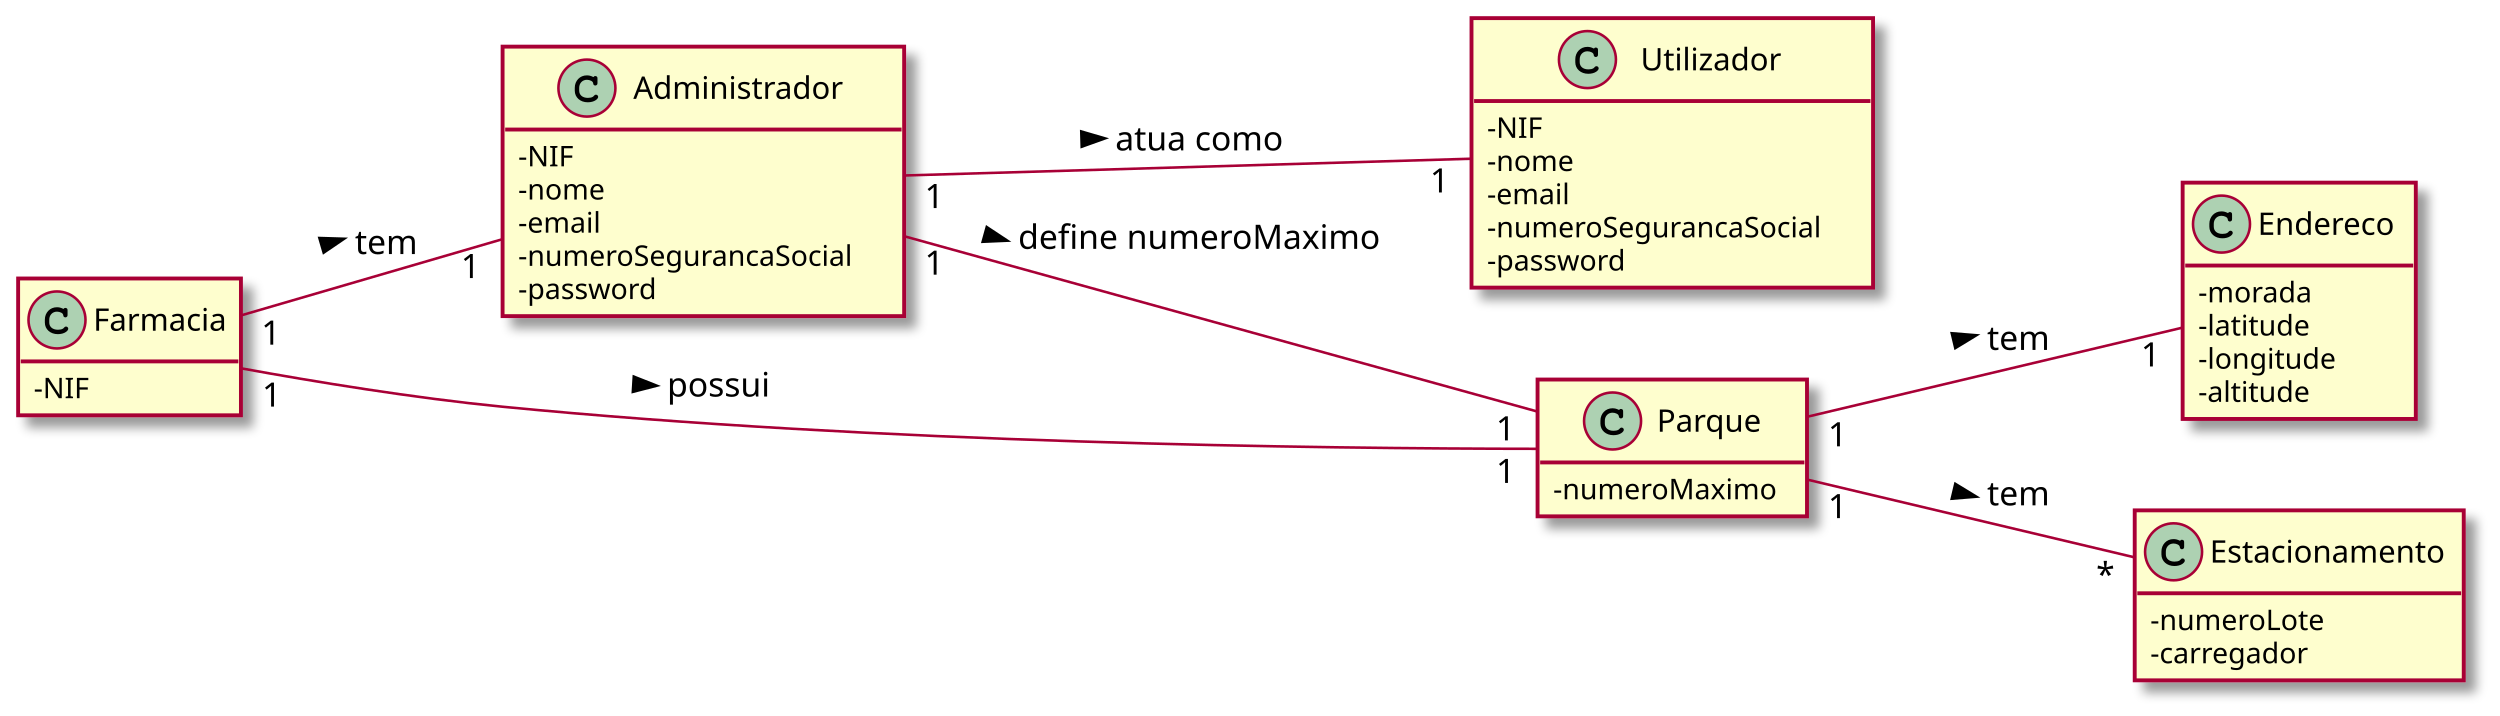
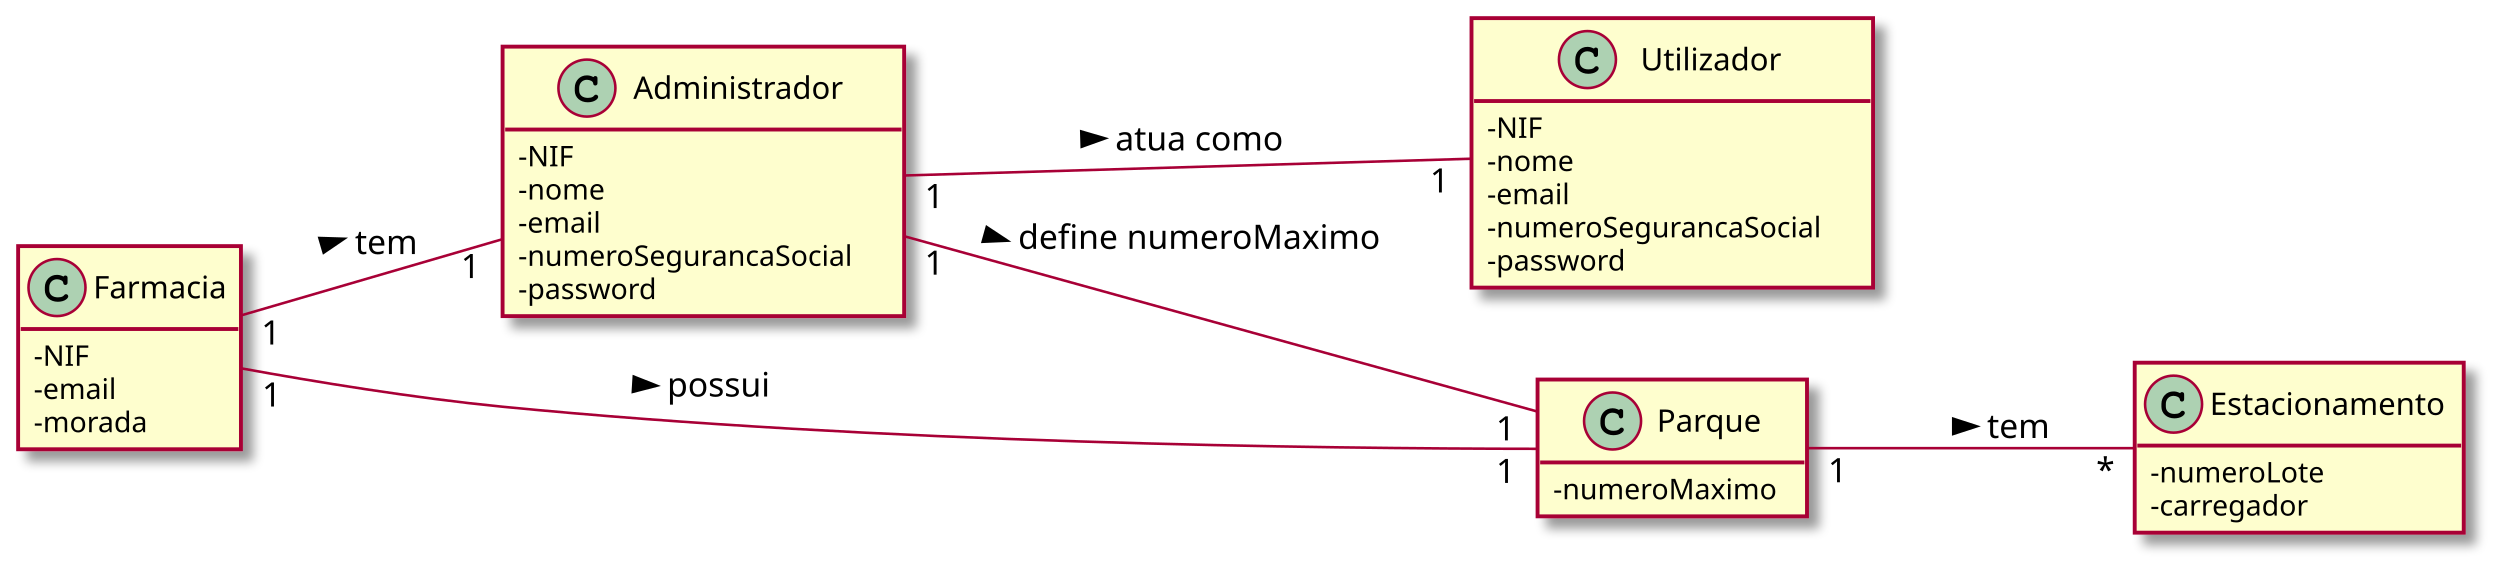
- <svg xmlns="http://www.w3.org/2000/svg" contentScriptType="application/ecmascript" contentStyleType="text/css" height="276px" preserveAspectRatio="none" style="width:965px;height:276px;" version="1.1" viewBox="0 0 965 276" width="965px" zoomAndPan="magnify">
+ <svg xmlns="http://www.w3.org/2000/svg" contentScriptType="application/ecmascript" contentStyleType="text/css" height="219px" preserveAspectRatio="none" style="width:965px;height:219px;" version="1.1" viewBox="0 0 965 219" width="965px" zoomAndPan="magnify">
  <defs>
-     <filter height="300%" id="fasdh22zb2net" width="300%" x="-1" y="-1">
+     <filter height="300%" id="f47mcy2it4dq8" width="300%" x="-1" y="-1">
      <feGaussianBlur result="blurOut" stdDeviation="2.0" />
      <feColorMatrix in="blurOut" result="blurOut2" type="matrix" values="0 0 0 0 0 0 0 0 0 0 0 0 0 0 0 0 0 0 .4 0" />
      <feOffset dx="4.0" dy="4.0" in="blurOut2" result="blurOut3" />
      <feBlend in="SourceGraphic" in2="blurOut3" mode="normal" />
    </filter>
  </defs>
  <g>
-     <rect codeLine="5" fill="#FEFECE" filter="url(#fasdh22zb2net)" height="52.805" id="Farmacia" style="stroke:#A80036;stroke-width:1.5;" width="86" x="7" y="107.5" />
-     <ellipse cx="22" cy="123.5" fill="#ADD1B2" rx="11" ry="11" style="stroke:#A80036;stroke-width:1.0;" />
-     <path d="M24.344,119.172 C23.406,118.734 22.812,118.594 21.938,118.594 C19.312,118.594 17.312,120.672 17.312,123.391 L17.312,124.516 C17.312,127.094 19.422,128.984 22.312,128.984 C23.531,128.984 24.688,128.688 25.438,128.141 C26.016,127.734 26.344,127.281 26.344,126.891 C26.344,126.438 25.953,126.047 25.484,126.047 C25.266,126.047 25.062,126.125 24.875,126.312 C24.422,126.797 24.422,126.797 24.234,126.891 C23.812,127.156 23.125,127.281 22.359,127.281 C20.312,127.281 19.016,126.188 19.016,124.484 L19.016,123.391 C19.016,121.609 20.266,120.297 22,120.297 C22.578,120.297 23.188,120.453 23.656,120.703 C24.141,120.984 24.312,121.203 24.406,121.609 C24.469,122.016 24.5,122.141 24.641,122.266 C24.781,122.406 25.016,122.516 25.234,122.516 C25.5,122.516 25.766,122.375 25.938,122.156 C26.047,122 26.078,121.812 26.078,121.391 L26.078,119.969 C26.078,119.531 26.062,119.406 25.969,119.25 C25.812,118.984 25.531,118.844 25.234,118.844 C24.938,118.844 24.734,118.938 24.516,119.25 L24.344,119.172 Z " fill="#000000" />
-     <text fill="#000000" font-family="sans-serif" font-size="12" lengthAdjust="spacing" textLength="54" x="36" y="127.654">Farmacia</text>
-     <line style="stroke:#A80036;stroke-width:1.5;" x1="8" x2="92" y1="139.5" y2="139.5" />
-     <text fill="#000000" font-family="sans-serif" font-size="11" lengthAdjust="spacing" textLength="21" x="13" y="153.71">-NIF</text>
-     <rect codeLine="9" fill="#FEFECE" filter="url(#fasdh22zb2net)" height="104.023" id="Utilizador" style="stroke:#A80036;stroke-width:1.5;" width="155" x="568" y="7" />
+     <rect codeLine="5" fill="#FEFECE" filter="url(#f47mcy2it4dq8)" height="78.414" id="Farmacia" style="stroke:#A80036;stroke-width:1.5;" width="86" x="7" y="95" />
+     <ellipse cx="22" cy="111" fill="#ADD1B2" rx="11" ry="11" style="stroke:#A80036;stroke-width:1.0;" />
+     <path d="M24.344,106.672 C23.406,106.234 22.812,106.094 21.938,106.094 C19.312,106.094 17.312,108.172 17.312,110.891 L17.312,112.016 C17.312,114.594 19.422,116.484 22.312,116.484 C23.531,116.484 24.688,116.188 25.438,115.641 C26.016,115.234 26.344,114.781 26.344,114.391 C26.344,113.938 25.953,113.547 25.484,113.547 C25.266,113.547 25.062,113.625 24.875,113.812 C24.422,114.297 24.422,114.297 24.234,114.391 C23.812,114.656 23.125,114.781 22.359,114.781 C20.312,114.781 19.016,113.688 19.016,111.984 L19.016,110.891 C19.016,109.109 20.266,107.797 22,107.797 C22.578,107.797 23.188,107.953 23.656,108.203 C24.141,108.484 24.312,108.703 24.406,109.109 C24.469,109.516 24.5,109.641 24.641,109.766 C24.781,109.906 25.016,110.016 25.234,110.016 C25.5,110.016 25.766,109.875 25.938,109.656 C26.047,109.5 26.078,109.312 26.078,108.891 L26.078,107.469 C26.078,107.031 26.062,106.906 25.969,106.75 C25.812,106.484 25.531,106.344 25.234,106.344 C24.938,106.344 24.734,106.438 24.516,106.75 L24.344,106.672 Z " fill="#000000" />
+     <text fill="#000000" font-family="sans-serif" font-size="12" lengthAdjust="spacing" textLength="54" x="36" y="115.154">Farmacia</text>
+     <line style="stroke:#A80036;stroke-width:1.5;" x1="8" x2="92" y1="127" y2="127" />
+     <text fill="#000000" font-family="sans-serif" font-size="11" lengthAdjust="spacing" textLength="21" x="13" y="141.21">-NIF</text>
+     <text fill="#000000" font-family="sans-serif" font-size="11" lengthAdjust="spacing" textLength="36" x="13" y="154.015">-email</text>
+     <text fill="#000000" font-family="sans-serif" font-size="11" lengthAdjust="spacing" textLength="47" x="13" y="166.82">-morada</text>
+     <rect codeLine="11" fill="#FEFECE" filter="url(#f47mcy2it4dq8)" height="65.609" id="Estacionamento" style="stroke:#A80036;stroke-width:1.5;" width="127" x="824" y="140" />
+     <ellipse cx="839" cy="156" fill="#ADD1B2" rx="11" ry="11" style="stroke:#A80036;stroke-width:1.0;" />
+     <path d="M841.344,151.672 C840.406,151.234 839.812,151.094 838.938,151.094 C836.312,151.094 834.312,153.172 834.312,155.891 L834.312,157.016 C834.312,159.594 836.422,161.484 839.312,161.484 C840.531,161.484 841.688,161.188 842.438,160.641 C843.016,160.234 843.344,159.781 843.344,159.391 C843.344,158.938 842.953,158.547 842.484,158.547 C842.266,158.547 842.062,158.625 841.875,158.812 C841.422,159.297 841.422,159.297 841.234,159.391 C840.812,159.656 840.125,159.781 839.359,159.781 C837.312,159.781 836.016,158.688 836.016,156.984 L836.016,155.891 C836.016,154.109 837.266,152.797 839,152.797 C839.578,152.797 840.188,152.953 840.656,153.203 C841.141,153.484 841.312,153.703 841.406,154.109 C841.469,154.516 841.5,154.641 841.641,154.766 C841.781,154.906 842.016,155.016 842.234,155.016 C842.5,155.016 842.766,154.875 842.938,154.656 C843.047,154.5 843.078,154.312 843.078,153.891 L843.078,152.469 C843.078,152.031 843.062,151.906 842.969,151.75 C842.812,151.484 842.531,151.344 842.234,151.344 C841.938,151.344 841.734,151.438 841.516,151.75 L841.344,151.672 Z " fill="#000000" />
+     <text fill="#000000" font-family="sans-serif" font-size="12" lengthAdjust="spacing" textLength="95" x="853" y="160.154">Estacionamento</text>
+     <line style="stroke:#A80036;stroke-width:1.5;" x1="825" x2="950" y1="172" y2="172" />
+     <text fill="#000000" font-family="sans-serif" font-size="11" lengthAdjust="spacing" textLength="73" x="830" y="186.21">-numeroLote</text>
+     <text fill="#000000" font-family="sans-serif" font-size="11" lengthAdjust="spacing" textLength="65" x="830" y="199.015">-carregador</text>
+     <rect codeLine="16" fill="#FEFECE" filter="url(#f47mcy2it4dq8)" height="104.023" id="Utilizador" style="stroke:#A80036;stroke-width:1.5;" width="155" x="568" y="7" />
    <ellipse cx="612.75" cy="23" fill="#ADD1B2" rx="11" ry="11" style="stroke:#A80036;stroke-width:1.0;" />
    <path d="M615.094,18.672 C614.156,18.234 613.562,18.094 612.688,18.094 C610.062,18.094 608.062,20.172 608.062,22.891 L608.062,24.016 C608.062,26.594 610.172,28.484 613.062,28.484 C614.281,28.484 615.438,28.188 616.188,27.641 C616.766,27.234 617.094,26.781 617.094,26.391 C617.094,25.938 616.703,25.547 616.234,25.547 C616.016,25.547 615.812,25.625 615.625,25.812 C615.172,26.297 615.172,26.297 614.984,26.391 C614.562,26.656 613.875,26.781 613.109,26.781 C611.062,26.781 609.766,25.688 609.766,23.984 L609.766,22.891 C609.766,21.109 611.016,19.797 612.75,19.797 C613.328,19.797 613.938,19.953 614.406,20.203 C614.891,20.484 615.062,20.703 615.156,21.109 C615.219,21.516 615.25,21.641 615.391,21.766 C615.531,21.906 615.766,22.016 615.984,22.016 C616.25,22.016 616.516,21.875 616.688,21.656 C616.797,21.5 616.828,21.312 616.828,20.891 L616.828,19.469 C616.828,19.031 616.812,18.906 616.719,18.75 C616.562,18.484 616.281,18.344 615.984,18.344 C615.688,18.344 615.484,18.438 615.266,18.75 L615.094,18.672 Z " fill="#000000" />
    <text fill="#000000" font-family="sans-serif" font-size="12" lengthAdjust="spacing" textLength="57" x="633.25" y="27.154">Utilizador</text>
    <line style="stroke:#A80036;stroke-width:1.5;" x1="569" x2="722" y1="39" y2="39" />
    <text fill="#000000" font-family="sans-serif" font-size="11" lengthAdjust="spacing" textLength="21" x="574" y="53.21">-NIF</text>
    <text fill="#000000" font-family="sans-serif" font-size="11" lengthAdjust="spacing" textLength="37" x="574" y="66.015">-nome</text>
    <text fill="#000000" font-family="sans-serif" font-size="11" lengthAdjust="spacing" textLength="36" x="574" y="78.82">-email</text>
    <text fill="#000000" font-family="sans-serif" font-size="11" lengthAdjust="spacing" textLength="143" x="574" y="91.624">-numeroSegurancaSocial</text>
    <text fill="#000000" font-family="sans-serif" font-size="11" lengthAdjust="spacing" textLength="57" x="574" y="104.429">-password</text>
-     <rect codeLine="17" fill="#FEFECE" filter="url(#fasdh22zb2net)" height="104.023" id="Administrador" style="stroke:#A80036;stroke-width:1.5;" width="155" x="194" y="18" />
+     <rect codeLine="24" fill="#FEFECE" filter="url(#f47mcy2it4dq8)" height="104.023" id="Administrador" style="stroke:#A80036;stroke-width:1.5;" width="155" x="194" y="18" />
    <ellipse cx="226.55" cy="34" fill="#ADD1B2" rx="11" ry="11" style="stroke:#A80036;stroke-width:1.0;" />
    <path d="M228.894,29.672 C227.956,29.234 227.363,29.094 226.488,29.094 C223.863,29.094 221.863,31.172 221.863,33.891 L221.863,35.016 C221.863,37.594 223.972,39.484 226.863,39.484 C228.081,39.484 229.238,39.188 229.988,38.641 C230.566,38.234 230.894,37.781 230.894,37.391 C230.894,36.938 230.503,36.547 230.034,36.547 C229.816,36.547 229.613,36.625 229.425,36.812 C228.972,37.297 228.972,37.297 228.784,37.391 C228.363,37.656 227.675,37.781 226.909,37.781 C224.863,37.781 223.566,36.688 223.566,34.984 L223.566,33.891 C223.566,32.109 224.816,30.797 226.55,30.797 C227.128,30.797 227.738,30.953 228.206,31.203 C228.691,31.484 228.863,31.703 228.956,32.109 C229.019,32.516 229.05,32.641 229.191,32.766 C229.331,32.906 229.566,33.016 229.784,33.016 C230.05,33.016 230.316,32.875 230.488,32.656 C230.597,32.5 230.628,32.312 230.628,31.891 L230.628,30.469 C230.628,30.031 230.613,29.906 230.519,29.75 C230.363,29.484 230.081,29.344 229.784,29.344 C229.488,29.344 229.284,29.438 229.066,29.75 L228.894,29.672 Z " fill="#000000" />
    <text fill="#000000" font-family="sans-serif" font-size="12" lengthAdjust="spacing" textLength="84" x="244.45" y="38.154">Administrador</text>
    <line style="stroke:#A80036;stroke-width:1.5;" x1="195" x2="348" y1="50" y2="50" />
    <text fill="#000000" font-family="sans-serif" font-size="11" lengthAdjust="spacing" textLength="21" x="200" y="64.21">-NIF</text>
    <text fill="#000000" font-family="sans-serif" font-size="11" lengthAdjust="spacing" textLength="37" x="200" y="77.015">-nome</text>
    <text fill="#000000" font-family="sans-serif" font-size="11" lengthAdjust="spacing" textLength="36" x="200" y="89.82">-email</text>
    <text fill="#000000" font-family="sans-serif" font-size="11" lengthAdjust="spacing" textLength="143" x="200" y="102.624">-numeroSegurancaSocial</text>
    <text fill="#000000" font-family="sans-serif" font-size="11" lengthAdjust="spacing" textLength="57" x="200" y="115.429">-password</text>
-     <rect codeLine="25" fill="#FEFECE" filter="url(#fasdh22zb2net)" height="91.219" id="Endereco" style="stroke:#A80036;stroke-width:1.5;" width="90" x="842.5" y="70.5" />
-     <ellipse cx="857.5" cy="86.5" fill="#ADD1B2" rx="11" ry="11" style="stroke:#A80036;stroke-width:1.0;" />
-     <path d="M859.844,82.172 C858.906,81.734 858.312,81.594 857.438,81.594 C854.812,81.594 852.812,83.672 852.812,86.391 L852.812,87.516 C852.812,90.094 854.922,91.984 857.812,91.984 C859.031,91.984 860.188,91.688 860.938,91.141 C861.516,90.734 861.844,90.281 861.844,89.891 C861.844,89.438 861.453,89.047 860.984,89.047 C860.766,89.047 860.562,89.125 860.375,89.312 C859.922,89.797 859.922,89.797 859.734,89.891 C859.312,90.156 858.625,90.281 857.859,90.281 C855.812,90.281 854.516,89.188 854.516,87.484 L854.516,86.391 C854.516,84.609 855.766,83.297 857.5,83.297 C858.078,83.297 858.688,83.453 859.156,83.703 C859.641,83.984 859.812,84.203 859.906,84.609 C859.969,85.016 860,85.141 860.141,85.266 C860.281,85.406 860.516,85.516 860.734,85.516 C861,85.516 861.266,85.375 861.438,85.156 C861.547,85 861.578,84.812 861.578,84.391 L861.578,82.969 C861.578,82.531 861.562,82.406 861.469,82.25 C861.312,81.984 861.031,81.844 860.734,81.844 C860.438,81.844 860.234,81.938 860.016,82.25 L859.844,82.172 Z " fill="#000000" />
-     <text fill="#000000" font-family="sans-serif" font-size="12" lengthAdjust="spacing" textLength="58" x="871.5" y="90.654">Endereco</text>
-     <line style="stroke:#A80036;stroke-width:1.5;" x1="843.5" x2="931.5" y1="102.5" y2="102.5" />
-     <text fill="#000000" font-family="sans-serif" font-size="11" lengthAdjust="spacing" textLength="47" x="848.5" y="116.71">-morada</text>
-     <text fill="#000000" font-family="sans-serif" font-size="11" lengthAdjust="spacing" textLength="47" x="848.5" y="129.515">-latitude</text>
-     <text fill="#000000" font-family="sans-serif" font-size="11" lengthAdjust="spacing" textLength="57" x="848.5" y="142.32">-longitude</text>
-     <text fill="#000000" font-family="sans-serif" font-size="11" lengthAdjust="spacing" textLength="47" x="848.5" y="155.125">-altitude</text>
-     <rect codeLine="32" fill="#FEFECE" filter="url(#fasdh22zb2net)" height="52.805" id="Parque" style="stroke:#A80036;stroke-width:1.5;" width="104" x="593.5" y="146.5" />
+     <rect codeLine="32" fill="#FEFECE" filter="url(#f47mcy2it4dq8)" height="52.805" id="Parque" style="stroke:#A80036;stroke-width:1.5;" width="104" x="593.5" y="146.5" />
    <ellipse cx="622.45" cy="162.5" fill="#ADD1B2" rx="11" ry="11" style="stroke:#A80036;stroke-width:1.0;" />
    <path d="M624.794,158.172 C623.856,157.734 623.263,157.594 622.388,157.594 C619.763,157.594 617.763,159.672 617.763,162.391 L617.763,163.516 C617.763,166.094 619.872,167.984 622.763,167.984 C623.981,167.984 625.138,167.688 625.888,167.141 C626.466,166.734 626.794,166.281 626.794,165.891 C626.794,165.438 626.403,165.047 625.934,165.047 C625.716,165.047 625.513,165.125 625.325,165.312 C624.872,165.797 624.872,165.797 624.684,165.891 C624.263,166.156 623.575,166.281 622.809,166.281 C620.763,166.281 619.466,165.188 619.466,163.484 L619.466,162.391 C619.466,160.609 620.716,159.297 622.45,159.297 C623.028,159.297 623.638,159.453 624.106,159.703 C624.591,159.984 624.763,160.203 624.856,160.609 C624.919,161.016 624.95,161.141 625.091,161.266 C625.231,161.406 625.466,161.516 625.684,161.516 C625.95,161.516 626.216,161.375 626.388,161.156 C626.497,161 626.528,160.812 626.528,160.391 L626.528,158.969 C626.528,158.531 626.513,158.406 626.419,158.25 C626.263,157.984 625.981,157.844 625.684,157.844 C625.388,157.844 625.184,157.938 624.966,158.25 L624.794,158.172 Z " fill="#000000" />
    <text fill="#000000" font-family="sans-serif" font-size="12" lengthAdjust="spacing" textLength="41" x="639.55" y="166.654">Parque</text>
    <line style="stroke:#A80036;stroke-width:1.5;" x1="594.5" x2="696.5" y1="178.5" y2="178.5" />
    <text fill="#000000" font-family="sans-serif" font-size="11" lengthAdjust="spacing" textLength="92" x="599.5" y="192.71">-numeroMaximo</text>
-     <rect codeLine="36" fill="#FEFECE" filter="url(#fasdh22zb2net)" height="65.609" id="Estacionamento" style="stroke:#A80036;stroke-width:1.5;" width="127" x="824" y="197" />
-     <ellipse cx="839" cy="213" fill="#ADD1B2" rx="11" ry="11" style="stroke:#A80036;stroke-width:1.0;" />
-     <path d="M841.344,208.672 C840.406,208.234 839.812,208.094 838.938,208.094 C836.312,208.094 834.312,210.172 834.312,212.891 L834.312,214.016 C834.312,216.594 836.422,218.484 839.312,218.484 C840.531,218.484 841.688,218.188 842.438,217.641 C843.016,217.234 843.344,216.781 843.344,216.391 C843.344,215.938 842.953,215.547 842.484,215.547 C842.266,215.547 842.062,215.625 841.875,215.812 C841.422,216.297 841.422,216.297 841.234,216.391 C840.812,216.656 840.125,216.781 839.359,216.781 C837.312,216.781 836.016,215.688 836.016,213.984 L836.016,212.891 C836.016,211.109 837.266,209.797 839,209.797 C839.578,209.797 840.188,209.953 840.656,210.203 C841.141,210.484 841.312,210.703 841.406,211.109 C841.469,211.516 841.5,211.641 841.641,211.766 C841.781,211.906 842.016,212.016 842.234,212.016 C842.5,212.016 842.766,211.875 842.938,211.656 C843.047,211.5 843.078,211.312 843.078,210.891 L843.078,209.469 C843.078,209.031 843.062,208.906 842.969,208.75 C842.812,208.484 842.531,208.344 842.234,208.344 C841.938,208.344 841.734,208.438 841.516,208.75 L841.344,208.672 Z " fill="#000000" />
-     <text fill="#000000" font-family="sans-serif" font-size="12" lengthAdjust="spacing" textLength="95" x="853" y="217.154">Estacionamento</text>
-     <line style="stroke:#A80036;stroke-width:1.5;" x1="825" x2="950" y1="229" y2="229" />
-     <text fill="#000000" font-family="sans-serif" font-size="11" lengthAdjust="spacing" textLength="73" x="830" y="243.21">-numeroLote</text>
-     <text fill="#000000" font-family="sans-serif" font-size="11" lengthAdjust="spacing" textLength="65" x="830" y="256.015">-carregador</text>
-     <path codeLine="41" d="M349.128,67.734 C413.148,65.841 503.979,63.155 567.972,61.263 " fill="none" id="Administrador-Utilizador" style="stroke:#A80036;stroke-width:1.0;" />
+     <path codeLine="36" d="M349.128,67.734 C413.148,65.841 503.979,63.155 567.972,61.263 " fill="none" id="Administrador-Utilizador" style="stroke:#A80036;stroke-width:1.0;" />
    <polygon fill="#000000" points="426.498,53.419,417.37,50.748,417.543,56.624,426.498,53.419" style="stroke:#000000;stroke-width:1.0;" />
    <text fill="#000000" font-family="sans-serif" font-size="13" lengthAdjust="spacing" textLength="69" x="430.5" y="58.067">atua como</text>
    <text fill="#000000" font-family="sans-serif" font-size="13" lengthAdjust="spacing" textLength="8" x="356.908" y="80.305">1</text>
    <text fill="#000000" font-family="sans-serif" font-size="13" lengthAdjust="spacing" textLength="8" x="551.947" y="74.296">1</text>
-     <path codeLine="42" d="M349.128,91.217 C422.187,111.446 530.164,141.342 593.322,158.83 " fill="none" id="Administrador-Parque" style="stroke:#A80036;stroke-width:1.0;" />
+     <path codeLine="37" d="M349.128,91.217 C422.187,111.446 530.164,141.343 593.322,158.83 " fill="none" id="Administrador-Parque" style="stroke:#A80036;stroke-width:1.0;" />
    <polygon fill="#000000" points="388.819,92.901,380.886,87.655,379.317,93.319,388.819,92.901" style="stroke:#000000;stroke-width:1.0;" />
    <text fill="#000000" font-family="sans-serif" font-size="13" lengthAdjust="spacing" textLength="144" x="393" y="96.067">define numeroMaximo</text>
    <text fill="#000000" font-family="sans-serif" font-size="13" lengthAdjust="spacing" textLength="8" x="356.908" y="106.026">1</text>
    <text fill="#000000" font-family="sans-serif" font-size="13" lengthAdjust="spacing" textLength="8" x="577.422" y="169.982">1</text>
-     <path codeLine="43" d="M93.058,142.172 C121.452,147.342 159.839,153.659 194,157 C338.29,171.111 509.656,173.178 593.355,173.243 " fill="none" id="Farmacia-Parque" style="stroke:#A80036;stroke-width:1.0;" />
+     <path codeLine="38" d="M93.058,142.172 C121.452,147.342 159.839,153.659 194,157 C338.29,171.111 509.656,173.178 593.355,173.243 " fill="none" id="Farmacia-Parque" style="stroke:#A80036;stroke-width:1.0;" />
    <polygon fill="#000000" points="253.49,148.876,244.645,145.382,244.28,151.249,253.49,148.876" style="stroke:#000000;stroke-width:1.0;" />
    <text fill="#000000" font-family="sans-serif" font-size="13" lengthAdjust="spacing" textLength="41" x="257.5" y="153.067">possui</text>
-     <text fill="#000000" font-family="sans-serif" font-size="13" lengthAdjust="spacing" textLength="8" x="101.146" y="156.961">1</text>
+     <text fill="#000000" font-family="sans-serif" font-size="13" lengthAdjust="spacing" textLength="8" x="101.146" y="156.909">1</text>
    <text fill="#000000" font-family="sans-serif" font-size="13" lengthAdjust="spacing" textLength="8" x="577.46" y="186.422">1</text>
-     <path codeLine="44" d="M697.692,160.842 C740.644,150.641 801.36,136.221 842.24,126.512 " fill="none" id="Parque-Endereco" style="stroke:#A80036;stroke-width:1.0;" />
-     <polygon fill="#000000" points="762.865,129.411,753.385,128.642,754.744,134.361,762.865,129.411" style="stroke:#000000;stroke-width:1.0;" />
-     <text fill="#000000" font-family="sans-serif" font-size="13" lengthAdjust="spacing" textLength="26" x="767" y="135.067">tem</text>
-     <text fill="#000000" font-family="sans-serif" font-size="13" lengthAdjust="spacing" textLength="8" x="705.594" y="172.277">1</text>
-     <text fill="#000000" font-family="sans-serif" font-size="13" lengthAdjust="spacing" textLength="8" x="826.389" y="141.443">1</text>
-     <path codeLine="45" d="M93.062,121.736 C121.569,113.424 160.071,102.198 193.925,92.327 " fill="none" id="Farmacia-Administrador" style="stroke:#A80036;stroke-width:1.0;" />
+     <path codeLine="39" d="M697.692,173 C734.586,173 784.588,173 823.866,173 " fill="none" id="Parque-Estacionamento" style="stroke:#A80036;stroke-width:1.0;" />
+     <polygon fill="#000000" points="763,164.566,753.955,161.627,753.955,167.505,763,164.566" style="stroke:#000000;stroke-width:1.0;" />
+     <text fill="#000000" font-family="sans-serif" font-size="13" lengthAdjust="spacing" textLength="26" x="767" y="169.067">tem</text>
+     <text fill="#000000" font-family="sans-serif" font-size="13" lengthAdjust="spacing" textLength="8" x="705.594" y="186.145">1</text>
+     <text fill="#000000" font-family="sans-serif" font-size="13" lengthAdjust="spacing" textLength="7" x="809.104" y="185.964">*</text>
+     <path codeLine="40" d="M93.062,121.736 C121.569,113.424 160.071,102.198 193.925,92.327 " fill="none" id="Farmacia-Administrador" style="stroke:#A80036;stroke-width:1.0;" />
    <polygon fill="#000000" points="132.8,92.167,123.294,91.877,124.939,97.52,132.8,92.167" style="stroke:#000000;stroke-width:1.0;" />
    <text fill="#000000" font-family="sans-serif" font-size="13" lengthAdjust="spacing" textLength="26" x="137" y="98.067">tem</text>
-     <text fill="#000000" font-family="sans-serif" font-size="13" lengthAdjust="spacing" textLength="8" x="100.857" y="133.041">1</text>
+     <text fill="#000000" font-family="sans-serif" font-size="13" lengthAdjust="spacing" textLength="8" x="100.857" y="132.99">1</text>
    <text fill="#000000" font-family="sans-serif" font-size="13" lengthAdjust="spacing" textLength="8" x="177.895" y="107.335">1</text>
-     <path codeLine="46" d="M697.692,185.158 C734.586,193.921 784.588,205.796 823.866,215.125 " fill="none" id="Parque-Estacionamento" style="stroke:#A80036;stroke-width:1.0;" />
-     <polygon fill="#000000" points="762.865,191.722,754.744,186.772,753.385,192.491,762.865,191.722" style="stroke:#000000;stroke-width:1.0;" />
-     <text fill="#000000" font-family="sans-serif" font-size="13" lengthAdjust="spacing" textLength="26" x="767" y="195.067">tem</text>
-     <text fill="#000000" font-family="sans-serif" font-size="13" lengthAdjust="spacing" textLength="8" x="705.594" y="200.012">1</text>
-     <text fill="#000000" font-family="sans-serif" font-size="13" lengthAdjust="spacing" textLength="7" x="809.104" y="226.369">*</text>
  </g>
</svg>
